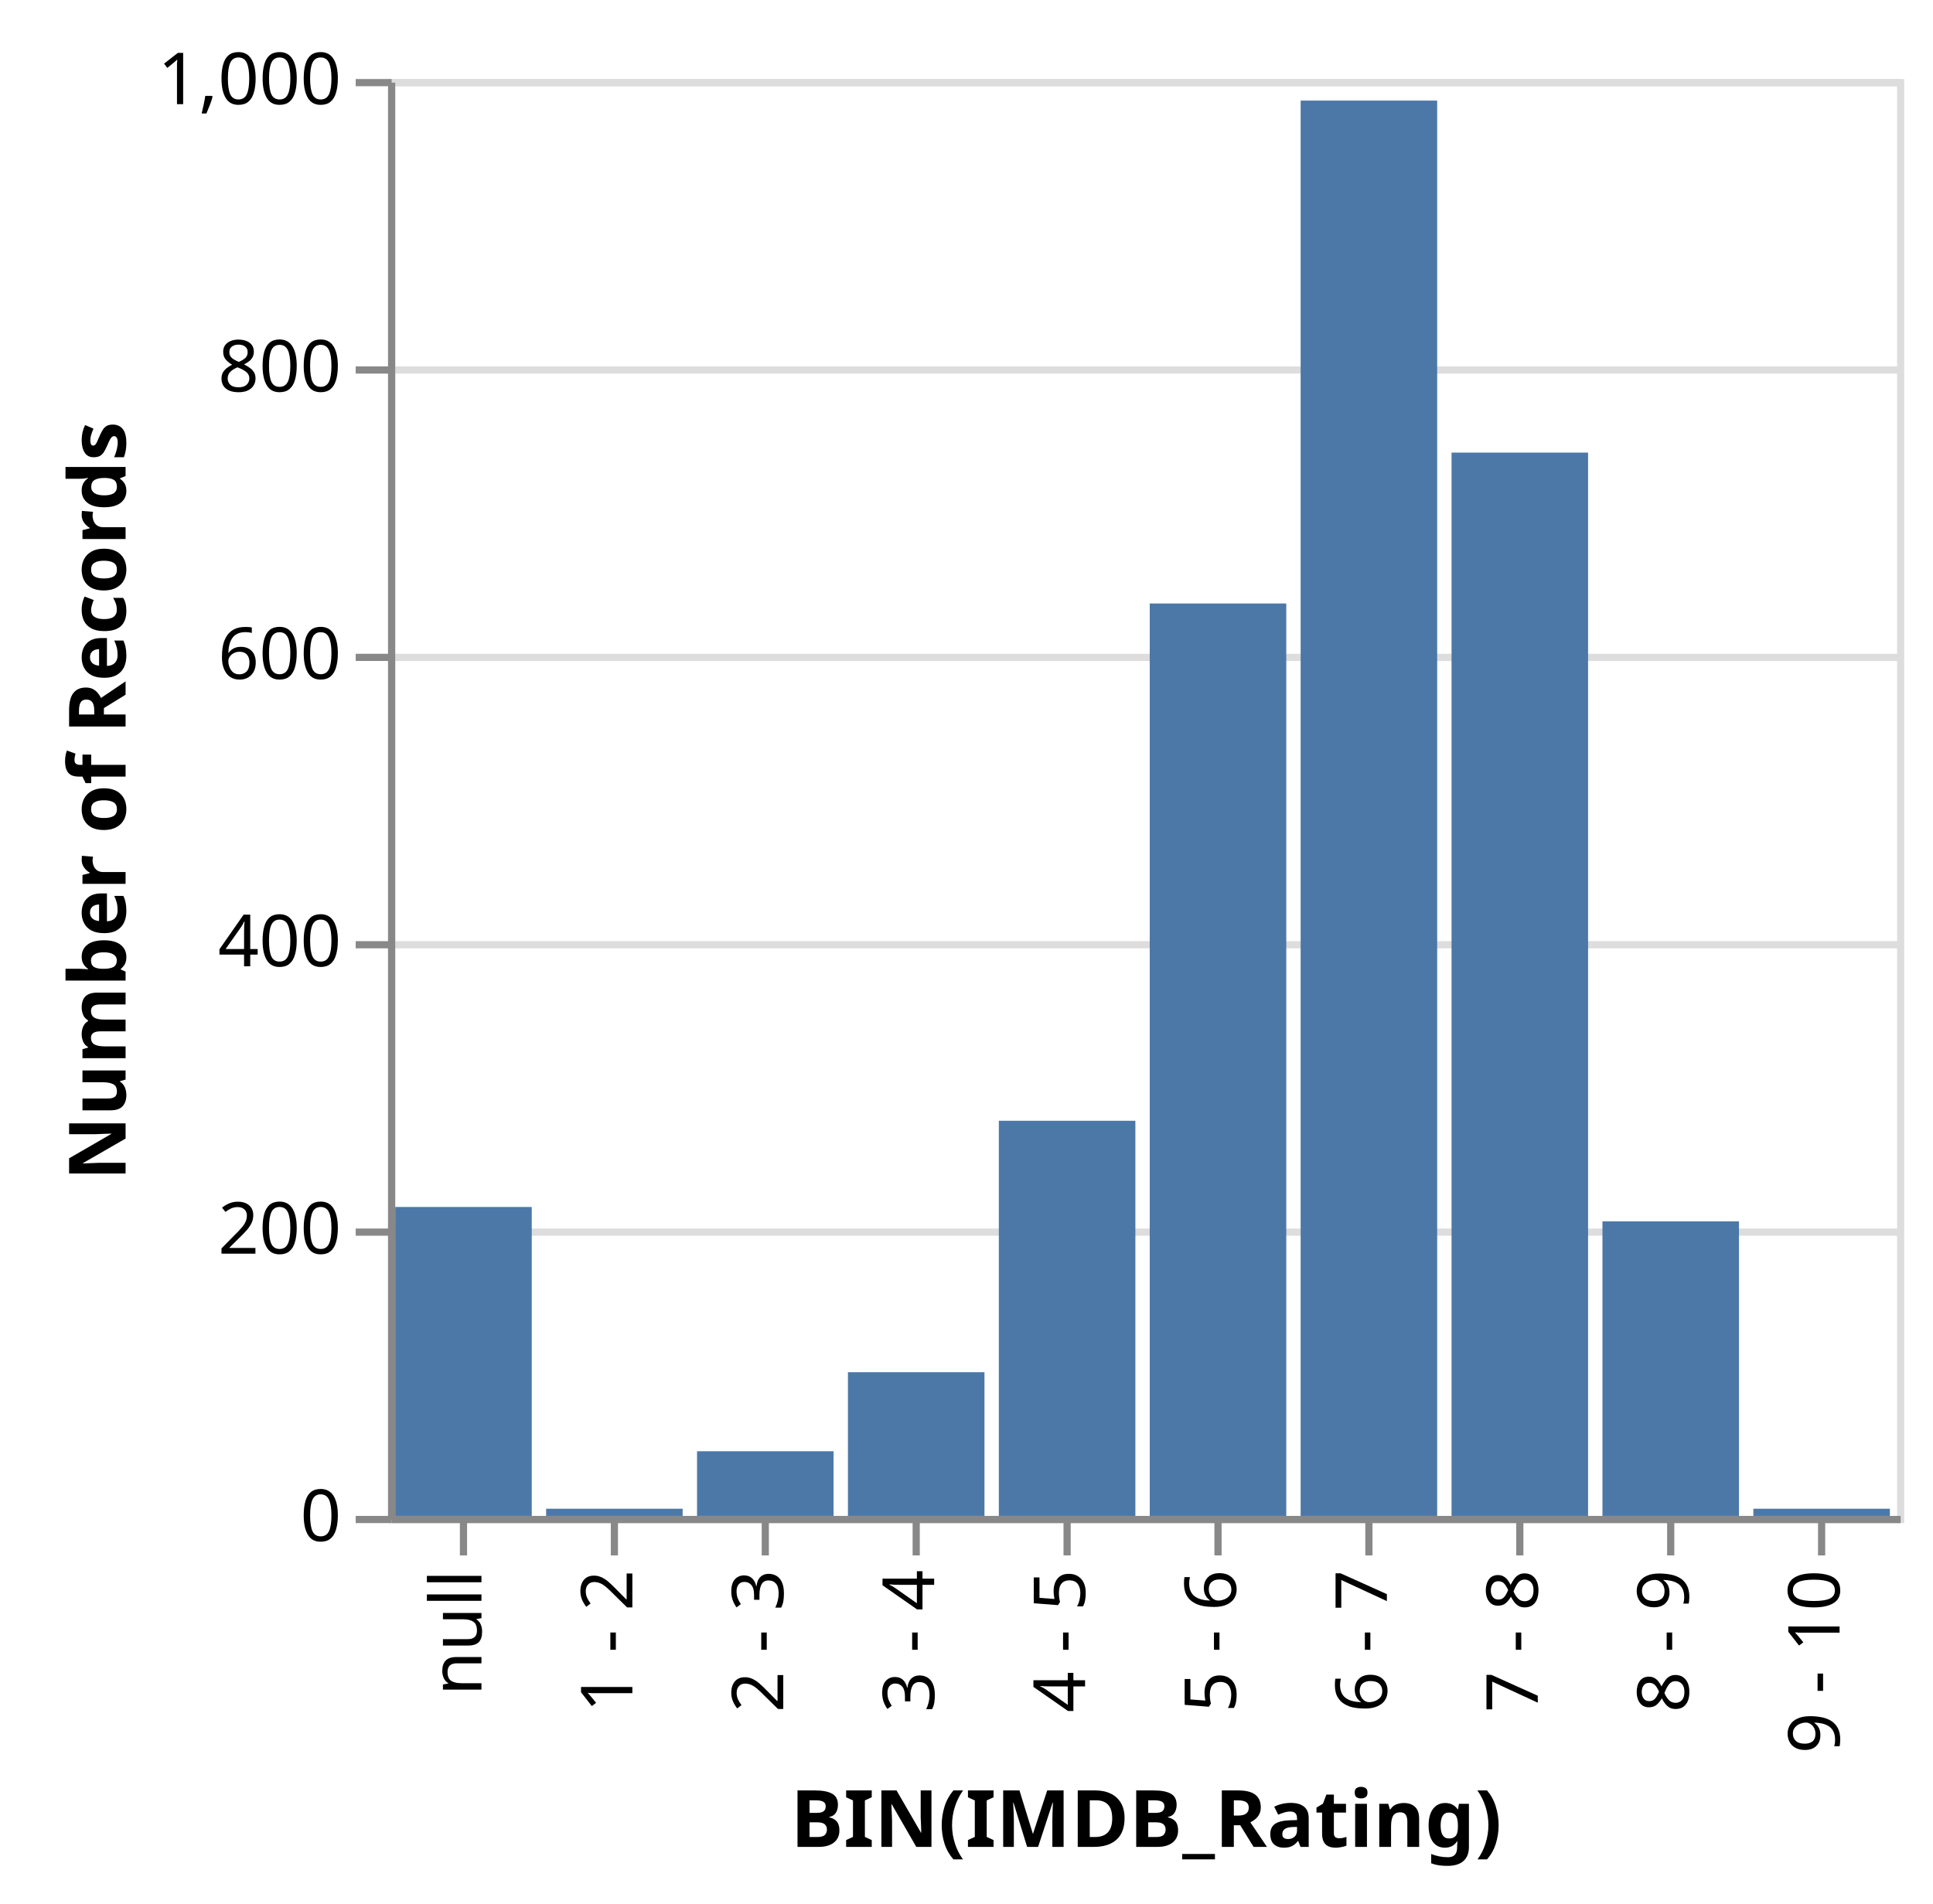
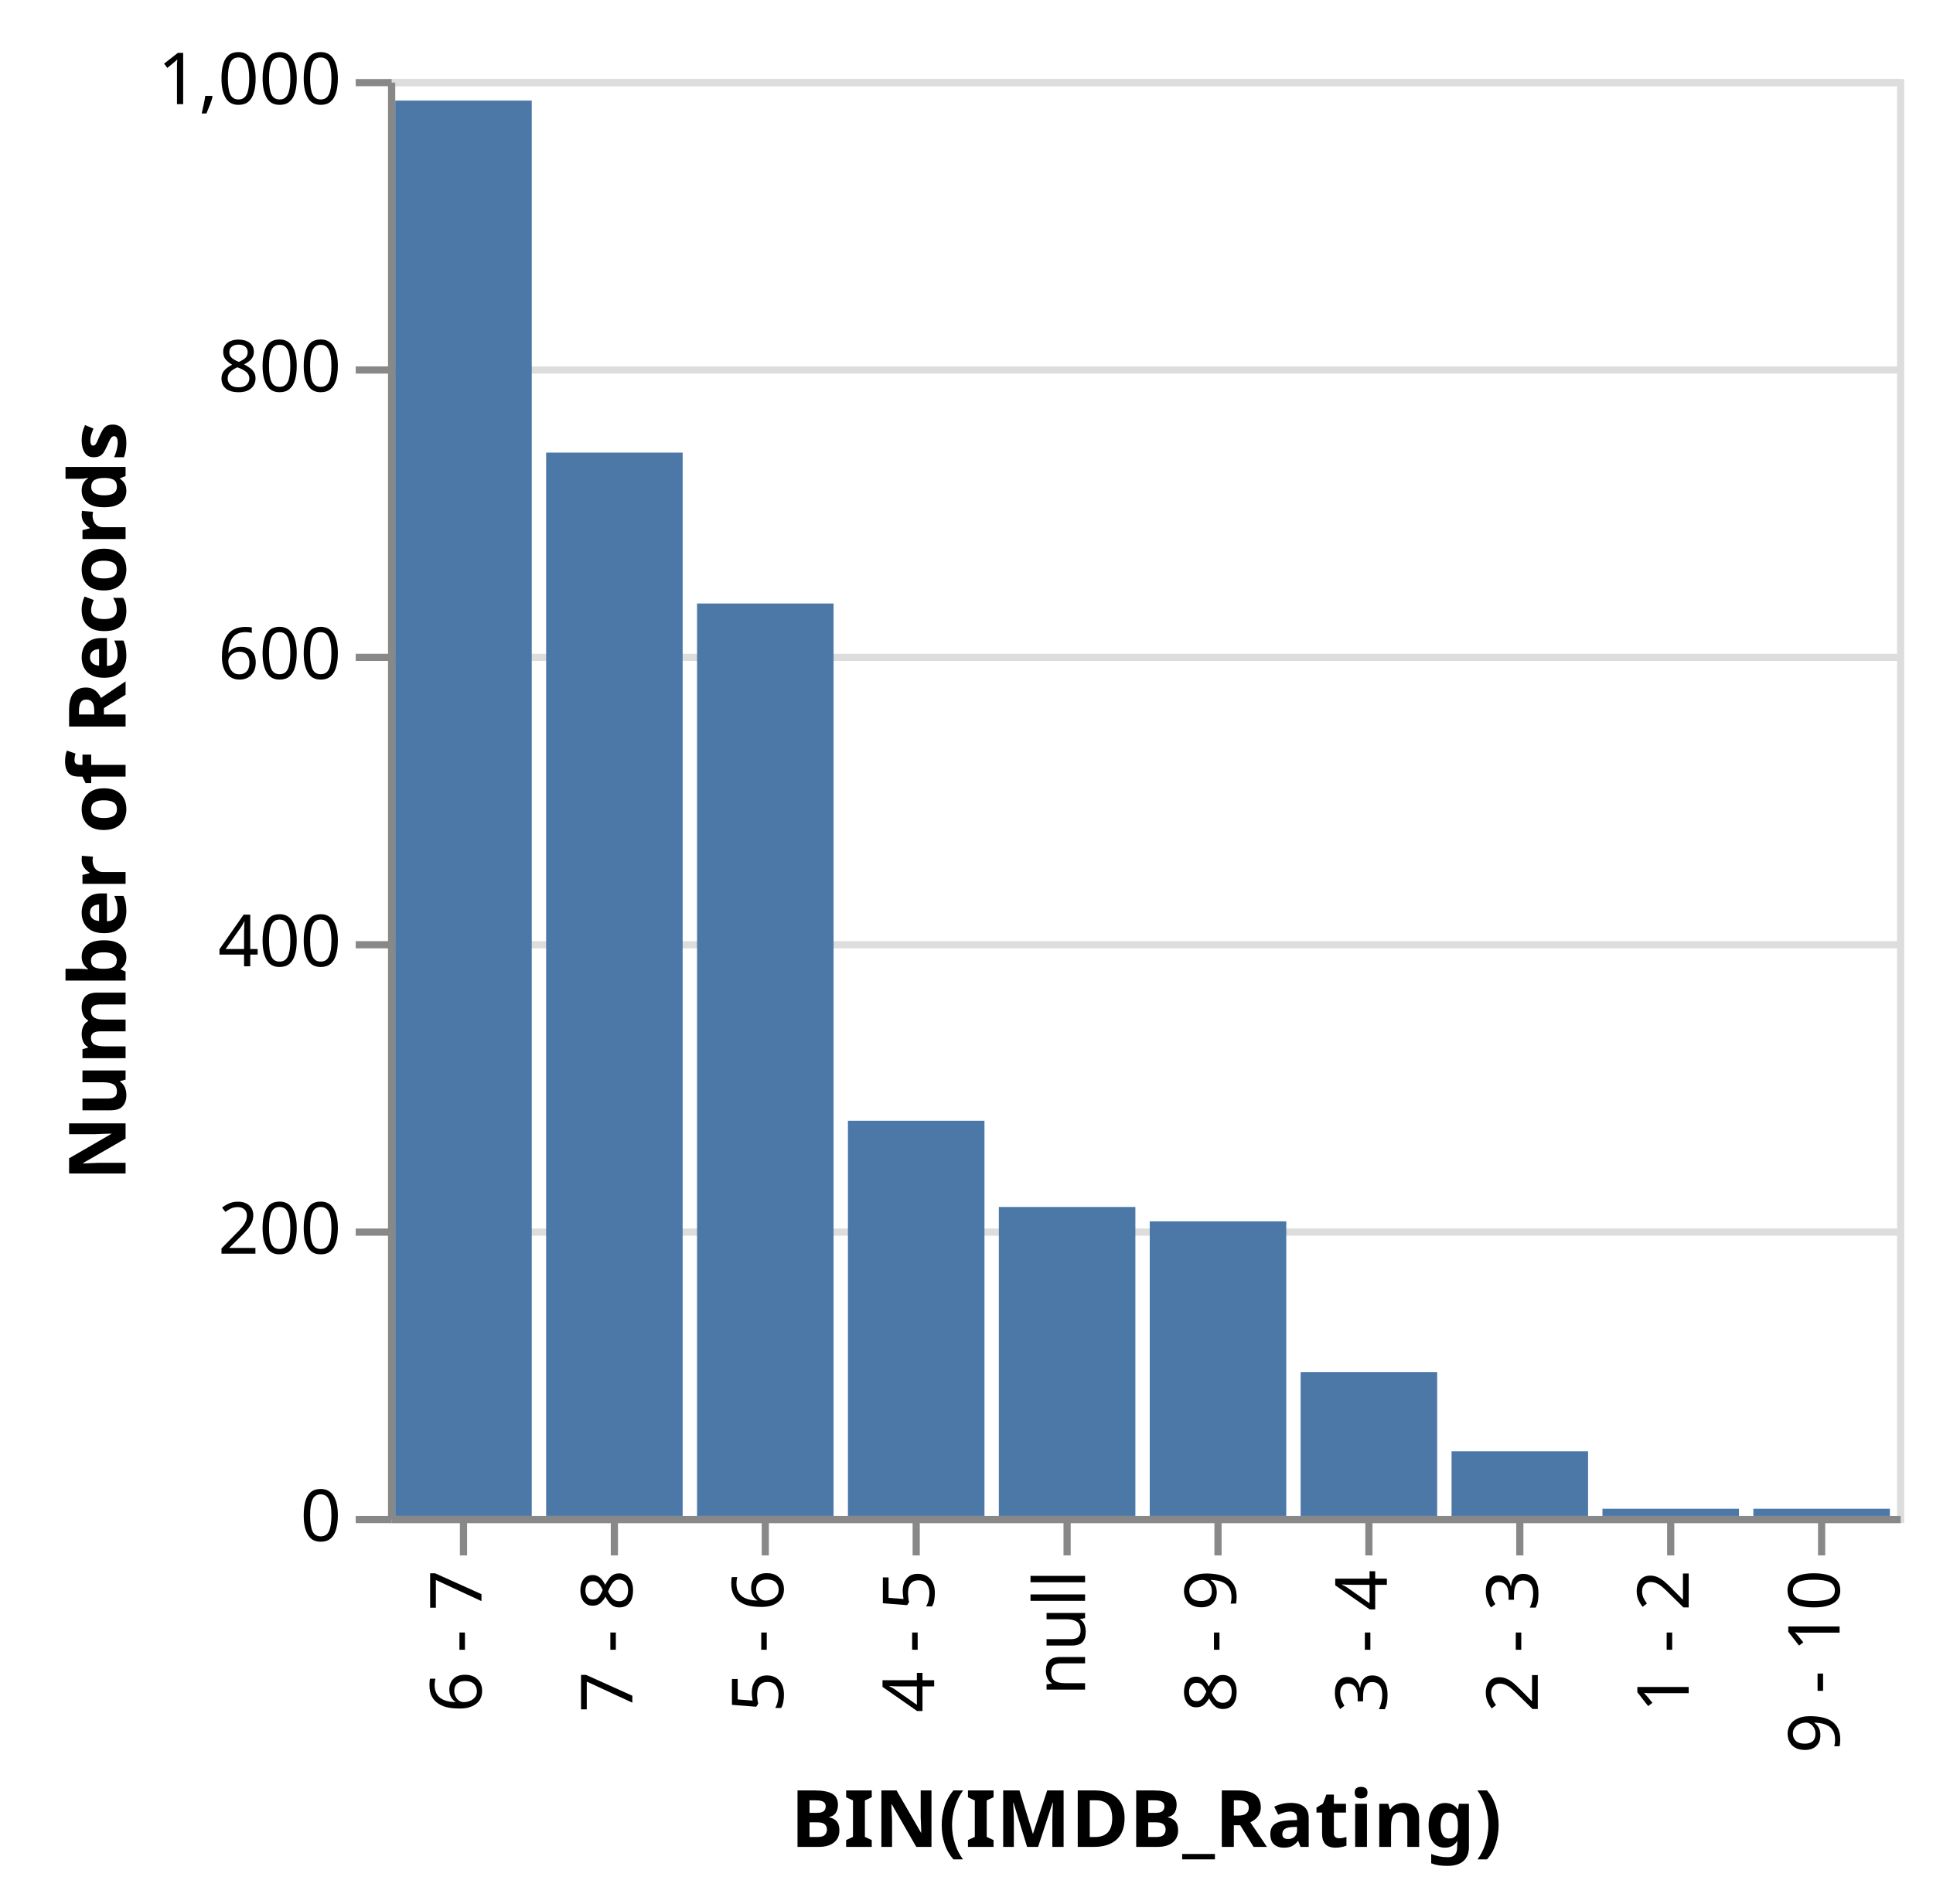
<svg xmlns="http://www.w3.org/2000/svg" class="marks" width="269" height="265" viewBox="0 0 269 265" version="1.1">
  <g transform="translate(54,11)">
    <g class="mark-group role-frame root">
      <g transform="translate(0,0)">
        <path class="background" d="M0.5,0.5h210v200h-210Z" style="fill: transparent; stroke: #ddd;" />
        <g>
          <g class="mark-group role-axis">
            <g transform="translate(0.5,0.5)">
              <path class="background" d="M0,0h0v0h0Z" style="pointer-events: none; fill: none;" />
              <g>
                <g class="mark-rule role-axis-grid" style="pointer-events: none;">
                  <line transform="translate(0,200)" x2="210" y2="0" style="fill: none; stroke: #ddd; stroke-width: 1; stroke-dasharray: ; opacity: 1;" />
                  <line transform="translate(0,160)" x2="210" y2="0" style="fill: none; stroke: #ddd; stroke-width: 1; stroke-dasharray: ; opacity: 1;" />
                  <line transform="translate(0,120)" x2="210" y2="0" style="fill: none; stroke: #ddd; stroke-width: 1; stroke-dasharray: ; opacity: 1;" />
                  <line transform="translate(0,80)" x2="210" y2="0" style="fill: none; stroke: #ddd; stroke-width: 1; stroke-dasharray: ; opacity: 1;" />
                  <line transform="translate(0,40)" x2="210" y2="0" style="fill: none; stroke: #ddd; stroke-width: 1; stroke-dasharray: ; opacity: 1;" />
                  <line transform="translate(0,0)" x2="210" y2="0" style="fill: none; stroke: #ddd; stroke-width: 1; stroke-dasharray: ; opacity: 1;" />
                </g>
              </g>
            </g>
          </g>
          <g class="mark-rect role-mark marks">
-             <path d="M127,3h19v197h-19Z" style="fill: #4c78a8;" />
-             <path d="M1,157h19v43h-19Z" style="fill: #4c78a8;" />
-             <path d="M64,180h19v20h-19Z" style="fill: #4c78a8;" />
-             <path d="M148,52h19v148h-19Z" style="fill: #4c78a8;" />
-             <path d="M106,73h19v127h-19Z" style="fill: #4c78a8;" />
-             <path d="M169,159h19v41h-19Z" style="fill: #4c78a8;" />
-             <path d="M43,191h19v9h-19Z" style="fill: #4c78a8;" />
-             <path d="M85,145h19v55h-19Z" style="fill: #4c78a8;" />
+             <path d="M1,3h19v197h-19Z" style="fill: #4c78a8;" />
+             <path d="M85,157h19v43h-19Z" style="fill: #4c78a8;" />
+             <path d="M127,180h19v20h-19Z" style="fill: #4c78a8;" />
+             <path d="M22,52h19v148h-19Z" style="fill: #4c78a8;" />
+             <path d="M43,73h19v127h-19Z" style="fill: #4c78a8;" />
+             <path d="M106,159h19v41h-19Z" style="fill: #4c78a8;" />
+             <path d="M148,191h19v9h-19Z" style="fill: #4c78a8;" />
+             <path d="M64,145h19v55h-19Z" style="fill: #4c78a8;" />
            <path d="M190,199h19v1h-19Z" style="fill: #4c78a8;" />
-             <path d="M22,199h19v1h-19Z" style="fill: #4c78a8;" />
+             <path d="M169,199h19v1h-19Z" style="fill: #4c78a8;" />
          </g>
          <g class="mark-group role-axis">
            <g transform="translate(0.5,200.5)">
              <path class="background" d="M0,0h0v0h0Z" style="pointer-events: none; fill: none;" />
              <g>
                <g class="mark-rule role-axis-tick" style="pointer-events: none;">
                  <line transform="translate(10,0)" x2="0" y2="5" style="fill: none; stroke: #888; stroke-width: 1; opacity: 1;" />
                  <line transform="translate(31,0)" x2="0" y2="5" style="fill: none; stroke: #888; stroke-width: 1; opacity: 1;" />
                  <line transform="translate(52,0)" x2="0" y2="5" style="fill: none; stroke: #888; stroke-width: 1; opacity: 1;" />
                  <line transform="translate(73,0)" x2="0" y2="5" style="fill: none; stroke: #888; stroke-width: 1; opacity: 1;" />
                  <line transform="translate(94,0)" x2="0" y2="5" style="fill: none; stroke: #888; stroke-width: 1; opacity: 1;" />
                  <line transform="translate(115,0)" x2="0" y2="5" style="fill: none; stroke: #888; stroke-width: 1; opacity: 1;" />
                  <line transform="translate(136,0)" x2="0" y2="5" style="fill: none; stroke: #888; stroke-width: 1; opacity: 1;" />
                  <line transform="translate(157,0)" x2="0" y2="5" style="fill: none; stroke: #888; stroke-width: 1; opacity: 1;" />
                  <line transform="translate(178,0)" x2="0" y2="5" style="fill: none; stroke: #888; stroke-width: 1; opacity: 1;" />
                  <line transform="translate(199,0)" x2="0" y2="5" style="fill: none; stroke: #888; stroke-width: 1; opacity: 1;" />
                </g>
                <g class="mark-text role-axis-label" style="pointer-events: none;">
-                   <text text-anchor="end" transform="translate(9.5,7) rotate(270) translate(0,3)" style="font: 10px sans-serif; fill: #000; opacity: 1;">null</text>
-                   <text text-anchor="end" transform="translate(30.5,7) rotate(270) translate(0,3)" style="font: 10px sans-serif; fill: #000; opacity: 1;">1 - 2</text>
-                   <text text-anchor="end" transform="translate(51.5,7) rotate(270) translate(0,3)" style="font: 10px sans-serif; fill: #000; opacity: 1;">2 - 3</text>
-                   <text text-anchor="end" transform="translate(72.5,7) rotate(270) translate(0,3)" style="font: 10px sans-serif; fill: #000; opacity: 1;">3 - 4</text>
-                   <text text-anchor="end" transform="translate(93.5,7) rotate(270) translate(0,3)" style="font: 10px sans-serif; fill: #000; opacity: 1;">4 - 5</text>
-                   <text text-anchor="end" transform="translate(114.5,7) rotate(270) translate(0,3)" style="font: 10px sans-serif; fill: #000; opacity: 1;">5 - 6</text>
-                   <text text-anchor="end" transform="translate(135.5,7) rotate(270) translate(0,3)" style="font: 10px sans-serif; fill: #000; opacity: 1;">6 - 7</text>
-                   <text text-anchor="end" transform="translate(156.5,7) rotate(270) translate(0,3)" style="font: 10px sans-serif; fill: #000; opacity: 1;">7 - 8</text>
-                   <text text-anchor="end" transform="translate(177.5,7) rotate(270) translate(0,3)" style="font: 10px sans-serif; fill: #000; opacity: 1;">8 - 9</text>
+                   <text text-anchor="end" transform="translate(9.5,7) rotate(270) translate(0,3)" style="font: 10px sans-serif; fill: #000; opacity: 1;">6 - 7</text>
+                   <text text-anchor="end" transform="translate(30.5,7) rotate(270) translate(0,3)" style="font: 10px sans-serif; fill: #000; opacity: 1;">7 - 8</text>
+                   <text text-anchor="end" transform="translate(51.5,7) rotate(270) translate(0,3)" style="font: 10px sans-serif; fill: #000; opacity: 1;">5 - 6</text>
+                   <text text-anchor="end" transform="translate(72.5,7) rotate(270) translate(0,3)" style="font: 10px sans-serif; fill: #000; opacity: 1;">4 - 5</text>
+                   <text text-anchor="end" transform="translate(93.5,7) rotate(270) translate(0,3)" style="font: 10px sans-serif; fill: #000; opacity: 1;">null</text>
+                   <text text-anchor="end" transform="translate(114.5,7) rotate(270) translate(0,3)" style="font: 10px sans-serif; fill: #000; opacity: 1;">8 - 9</text>
+                   <text text-anchor="end" transform="translate(135.5,7) rotate(270) translate(0,3)" style="font: 10px sans-serif; fill: #000; opacity: 1;">3 - 4</text>
+                   <text text-anchor="end" transform="translate(156.5,7) rotate(270) translate(0,3)" style="font: 10px sans-serif; fill: #000; opacity: 1;">2 - 3</text>
+                   <text text-anchor="end" transform="translate(177.5,7) rotate(270) translate(0,3)" style="font: 10px sans-serif; fill: #000; opacity: 1;">1 - 2</text>
                  <text text-anchor="end" transform="translate(198.5,7) rotate(270) translate(0,3)" style="font: 10px sans-serif; fill: #000; opacity: 1;">9 - 10</text>
                </g>
                <g class="mark-rule role-axis-domain" style="pointer-events: none;">
                  <line transform="translate(0,0)" x2="210" y2="0" style="fill: none; stroke: #888; stroke-width: 1; opacity: 1;" />
                </g>
                <g class="mark-text role-axis-title" style="pointer-events: none;">
                  <text text-anchor="middle" transform="translate(105,45.57129)" style="font: bold 11px sans-serif; fill: #000; opacity: 1;">BIN(IMDB_Rating)</text>
                </g>
              </g>
            </g>
          </g>
          <g class="mark-group role-axis">
            <g transform="translate(0.5,0.5)">
              <path class="background" d="M0,0h0v0h0Z" style="pointer-events: none; fill: none;" />
              <g>
                <g class="mark-rule role-axis-tick" style="pointer-events: none;">
                  <line transform="translate(0,200)" x2="-5" y2="0" style="fill: none; stroke: #888; stroke-width: 1; opacity: 1;" />
                  <line transform="translate(0,160)" x2="-5" y2="0" style="fill: none; stroke: #888; stroke-width: 1; opacity: 1;" />
                  <line transform="translate(0,120)" x2="-5" y2="0" style="fill: none; stroke: #888; stroke-width: 1; opacity: 1;" />
                  <line transform="translate(0,80)" x2="-5" y2="0" style="fill: none; stroke: #888; stroke-width: 1; opacity: 1;" />
                  <line transform="translate(0,40)" x2="-5" y2="0" style="fill: none; stroke: #888; stroke-width: 1; opacity: 1;" />
                  <line transform="translate(0,0)" x2="-5" y2="0" style="fill: none; stroke: #888; stroke-width: 1; opacity: 1;" />
                </g>
                <g class="mark-text role-axis-label" style="pointer-events: none;">
                  <text text-anchor="end" transform="translate(-7,203)" style="font: 10px sans-serif; fill: #000; opacity: 1;">0</text>
                  <text text-anchor="end" transform="translate(-7,163)" style="font: 10px sans-serif; fill: #000; opacity: 1;">200</text>
                  <text text-anchor="end" transform="translate(-7,123)" style="font: 10px sans-serif; fill: #000; opacity: 1;">400</text>
                  <text text-anchor="end" transform="translate(-7,83)" style="font: 10px sans-serif; fill: #000; opacity: 1;">600</text>
                  <text text-anchor="end" transform="translate(-7,43)" style="font: 10px sans-serif; fill: #000; opacity: 1;">800</text>
                  <text text-anchor="end" transform="translate(-7,3)" style="font: 10px sans-serif; fill: #000; opacity: 1;">1,000</text>
                </g>
                <g class="mark-rule role-axis-domain" style="pointer-events: none;">
                  <line transform="translate(0,200)" x2="0" y2="-200" style="fill: none; stroke: #888; stroke-width: 1; opacity: 1;" />
                </g>
                <g class="mark-text role-axis-title" style="pointer-events: none;">
                  <text text-anchor="middle" transform="translate(-35.02441,100) rotate(-90) translate(0,-2)" style="font: bold 11px sans-serif; fill: #000; opacity: 1;">Number of Records</text>
                </g>
              </g>
            </g>
          </g>
        </g>
      </g>
    </g>
  </g>
</svg>
